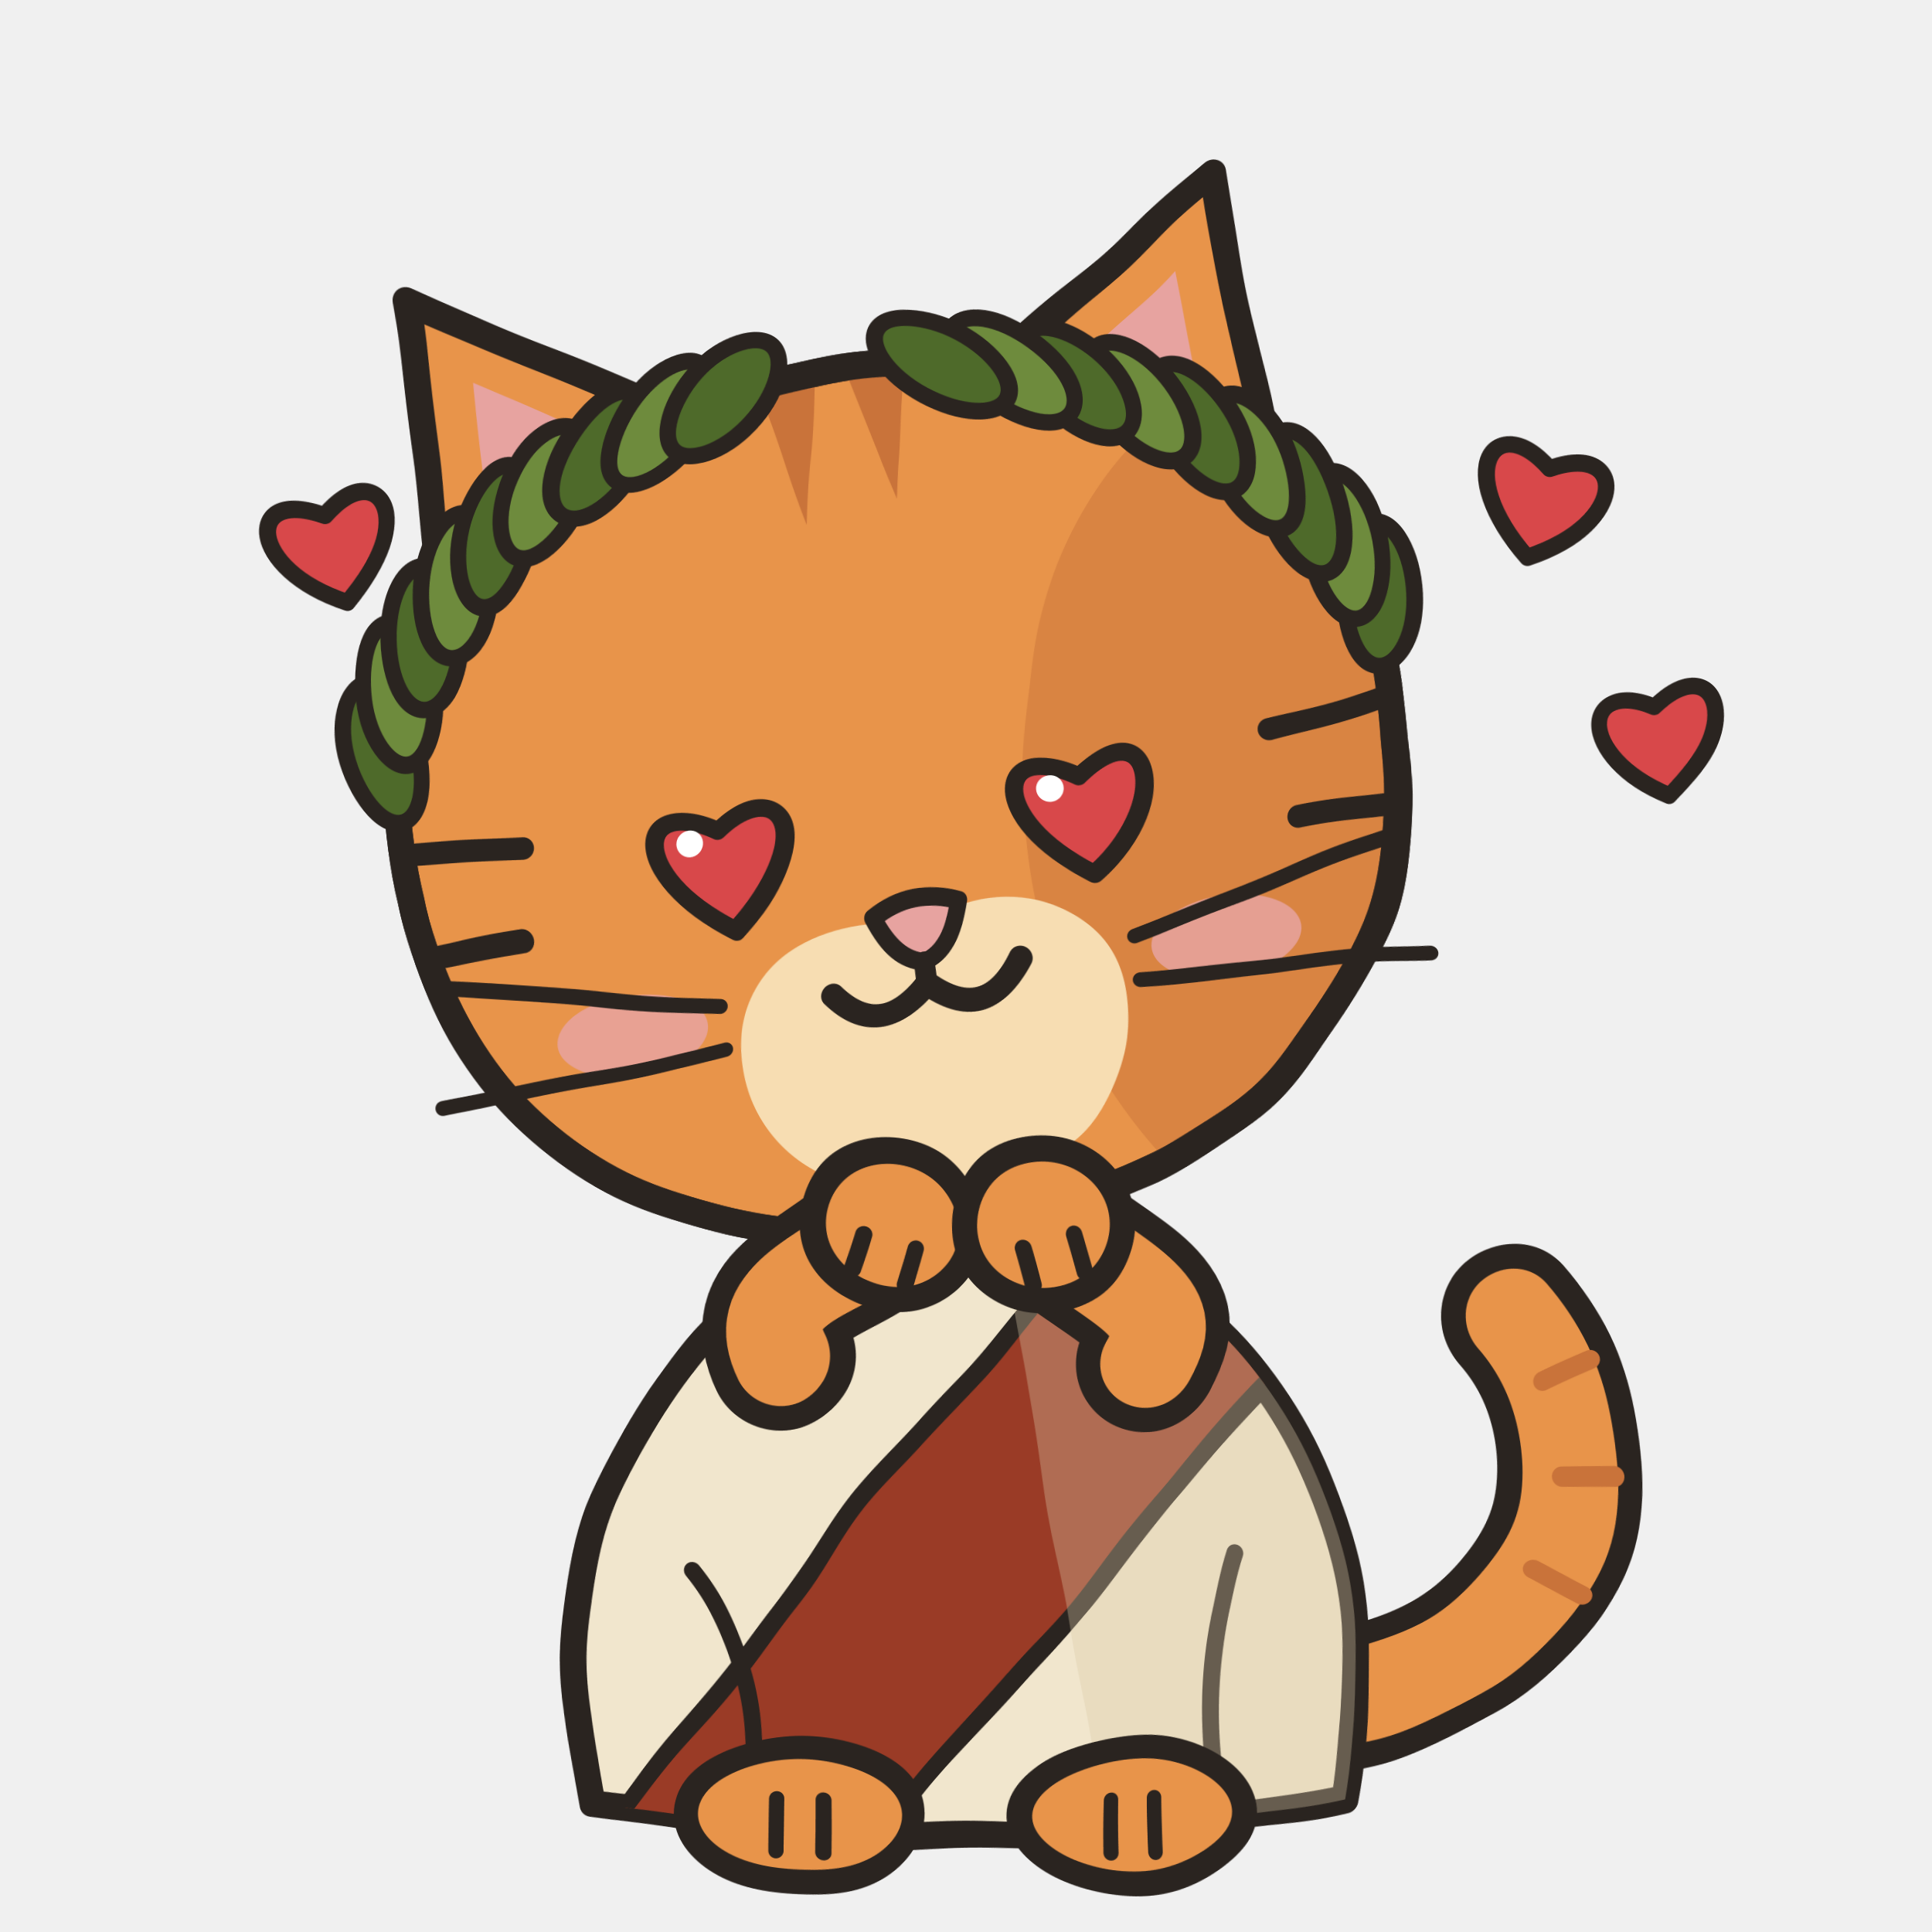
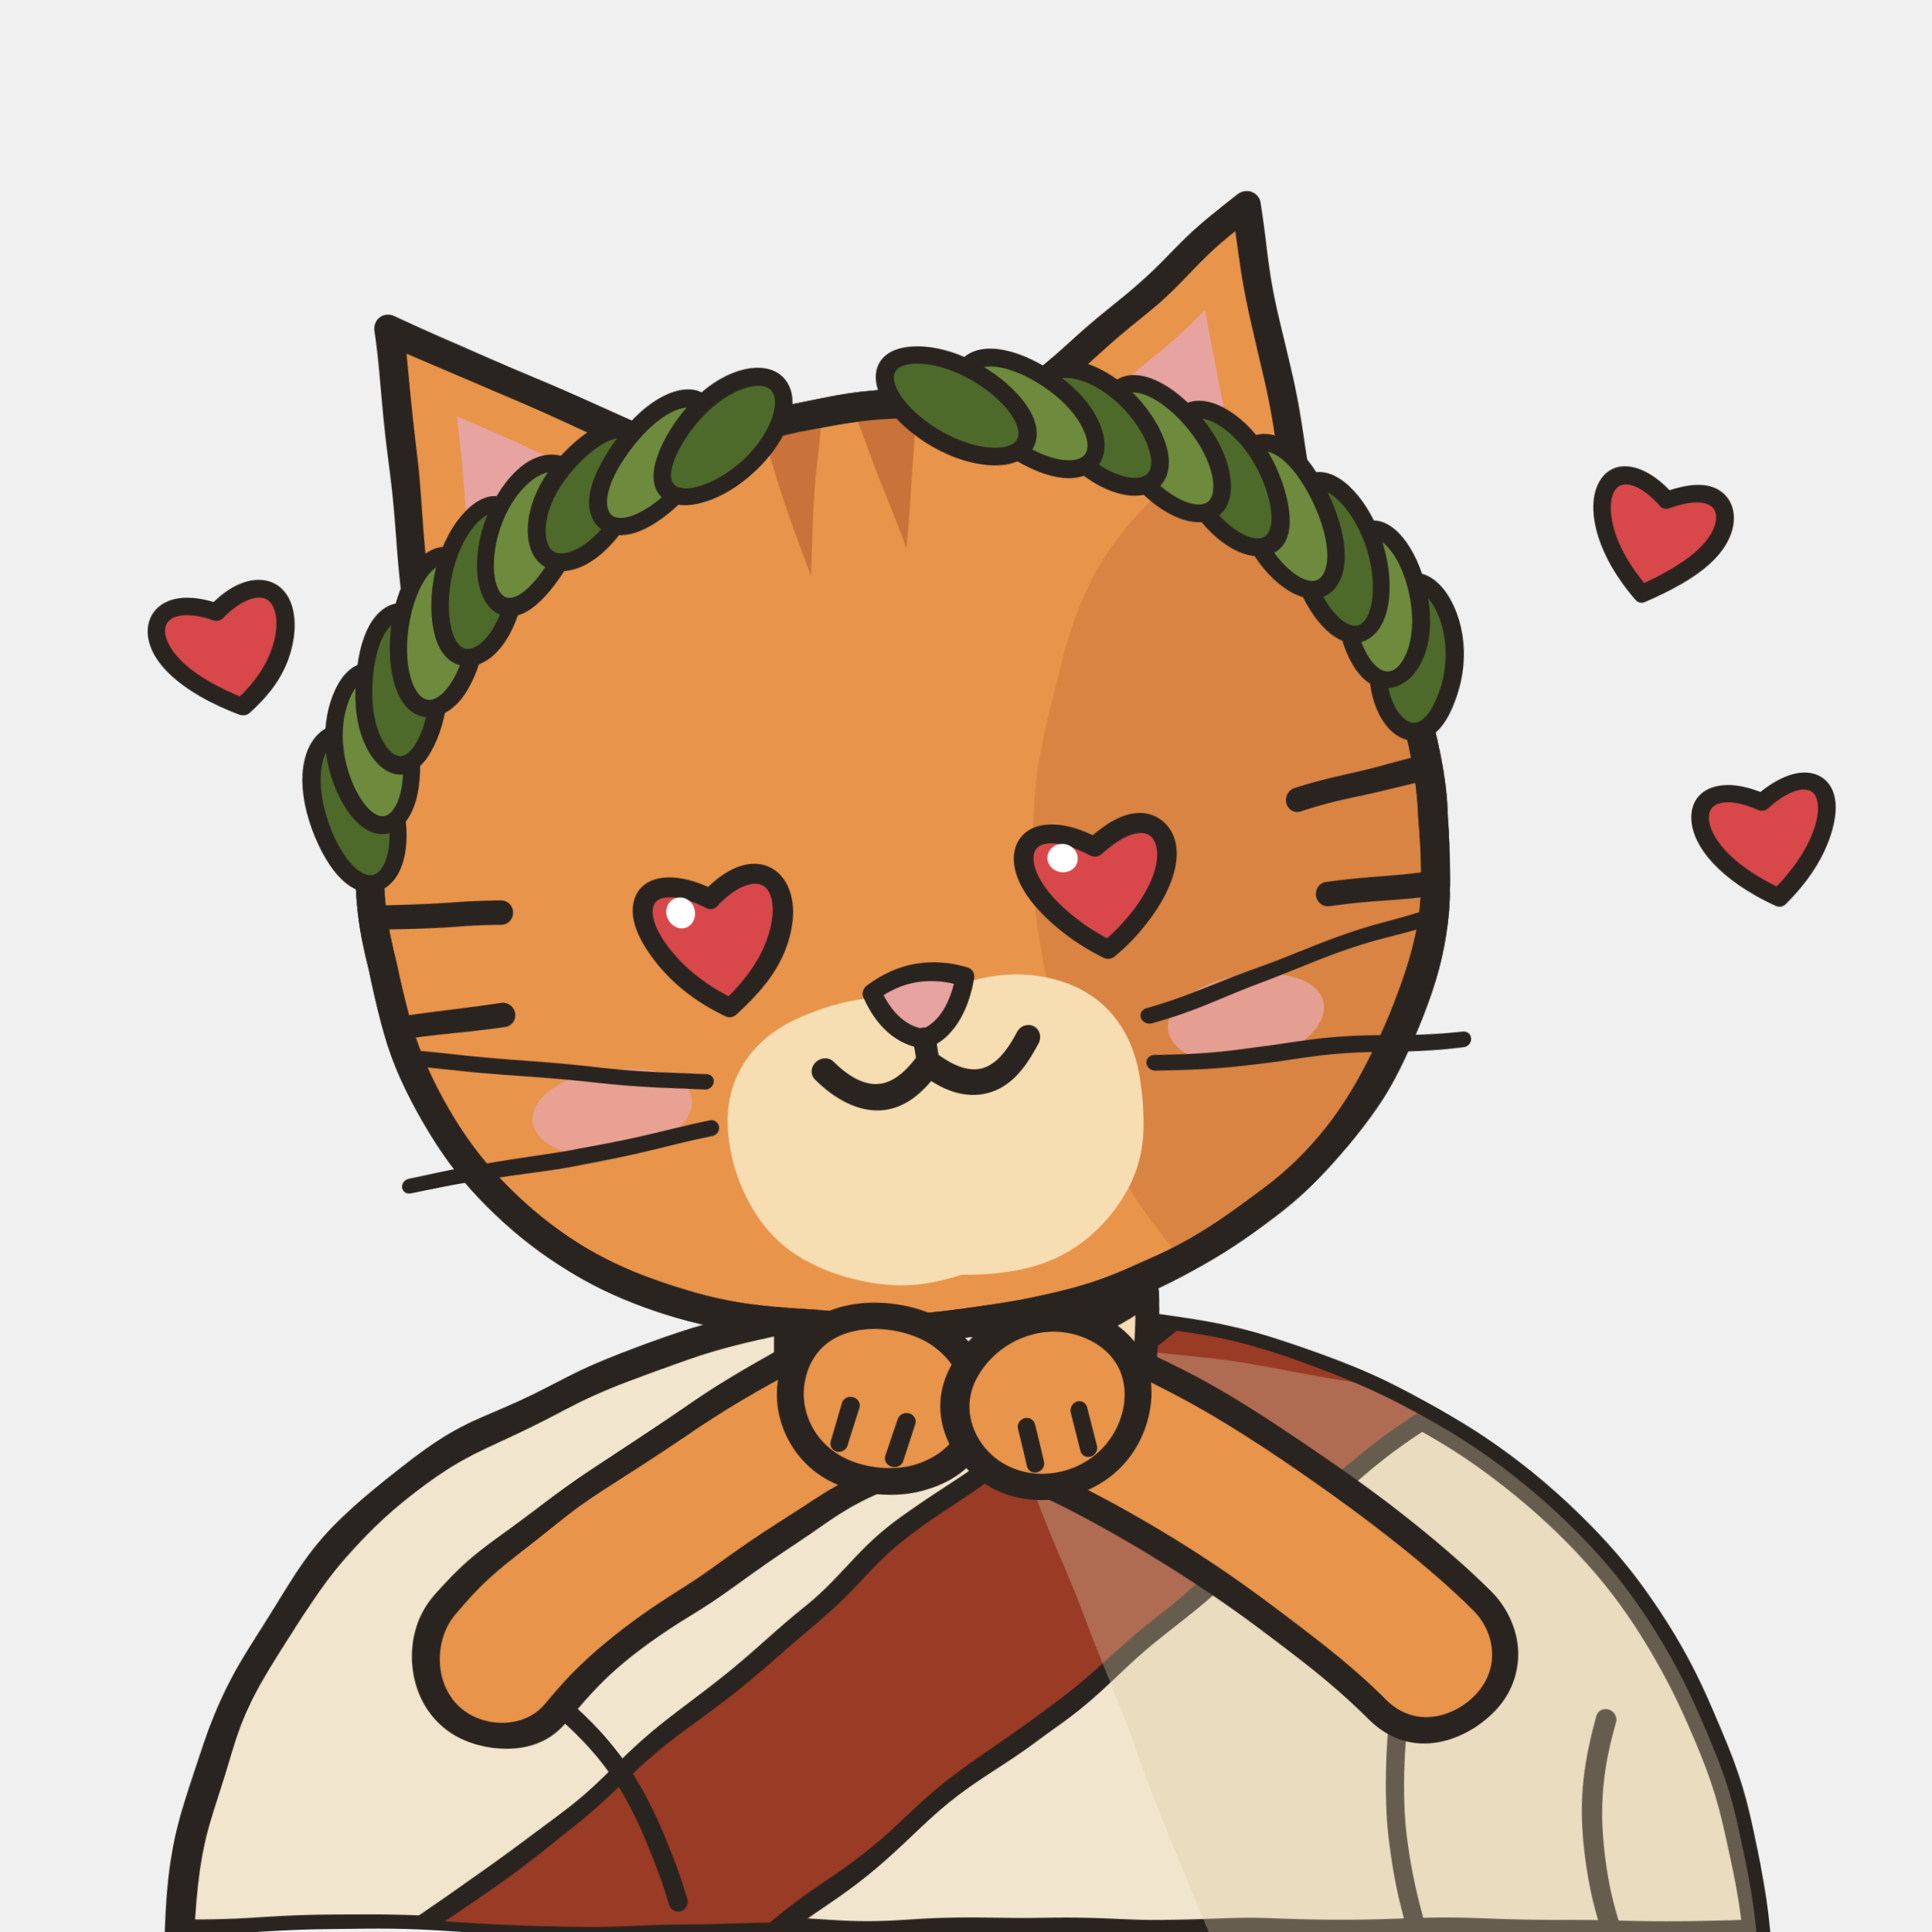
<svg xmlns="http://www.w3.org/2000/svg" viewBox="0 0 240 240" width="240" height="240">
  <defs>
    <filter id="rough" x="-5%" y="-5%" width="110%" height="110%">
      <feTurbulence type="fractalNoise" baseFrequency="0.035" numOctaves="2" seed="7" result="n" />
      <feDisplacementMap in="SourceGraphic" in2="n" scale="2.2" />
    </filter>
    <clipPath id="head">
      <path d="M54,96 C50,56 84,36 120,36 C156,36 190,56 186,96 C184,132 156,150 120,150 C84,150 56,132 54,96 Z" />
    </clipPath>
    <clipPath id="body">
-       <path d="M70,226 C62,190 82,152 120,150 C158,152 178,190 170,226 Q120,236 70,226 Z" />
+       <path d="M22,240 C26,196 58,170 100,164 L140,164 C182,170 214,196 218,240 Z" />
    </clipPath>
  </defs>
  <g filter="url(#rough)">
-     <g transform="translate(7.2 11) scale(0.94)">
-       <path d="M160,214 C204,212 206,178 192,162" fill="none" stroke="#2A2420" stroke-width="19.0" stroke-linecap="round" />
-       <path d="M160,214 C204,212 206,178 192,162" fill="none" stroke="#E8944A" stroke-width="12.5" stroke-linecap="round" />
-       <path d="M201.4,199.1 L195.2,195.9" fill="none" stroke="#C9733A" stroke-width="2.6" stroke-linecap="round" stroke-linejoin="round" />
-       <path d="M205.5,183.2 L198.6,183.3" fill="none" stroke="#C9733A" stroke-width="2.6" stroke-linecap="round" stroke-linejoin="round" />
-       <path d="M202.4,167.9 L196.1,170.7" fill="none" stroke="#C9733A" stroke-width="2.6" stroke-linecap="round" stroke-linejoin="round" />
-       <path d="M70,226 C62,190 82,152 120,150 C158,152 178,190 170,226 Q120,236 70,226 Z" fill="#F1E6CD" stroke="#2A2420" stroke-width="3.6" stroke-linejoin="round" stroke-linecap="round" />
-       <g clip-path="url(#body)">
-         <path d="M140,146 L170,160 L100,240 L64,240 Z" fill="#9A3B26" stroke="#2A2420" stroke-width="2.4" stroke-linejoin="round" stroke-linecap="round" />
-         <path d="M84,196 Q92,206 92,226" fill="none" stroke="#2A2420" stroke-width="2.2" stroke-linecap="round" stroke-linejoin="round" />
-         <path d="M156,194 Q150,210 154,228" fill="none" stroke="#2A2420" stroke-width="2.2" stroke-linecap="round" stroke-linejoin="round" />
-         <path d="M124,150 L180,170 L180,240 L140,240 Z" fill="#D9C9A6" opacity=".35" />
+     <path d="M22,240 C26,196 58,170 100,164 L140,164 C182,170 214,196 218,240 Z" fill="#F1E6CD" stroke="#2A2420" stroke-width="3.6" stroke-linejoin="round" stroke-linecap="round" />
+     <g clip-path="url(#body)">
+       <path d="M150,160 L190,166 L96,240 L52,240 Z" fill="#9A3B26" stroke="#2A2420" stroke-width="2.4" stroke-linejoin="round" stroke-linecap="round" />
+       <path d="M60,206 Q78,214 84,236" fill="none" stroke="#2A2420" stroke-width="2.4" stroke-linecap="round" stroke-linejoin="round" />
+       <path d="M178,200 Q170,218 176,240" fill="none" stroke="#2A2420" stroke-width="2.4" stroke-linecap="round" stroke-linejoin="round" />
+       <path d="M200,214 Q196,228 200,240" fill="none" stroke="#2A2420" stroke-width="2.4" stroke-linecap="round" stroke-linejoin="round" />
+       <path d="M120,164 L220,180 L220,240 L150,240 Z" fill="#D9C9A6" opacity=".35" />
+     </g>
+     <path d="M98,160 Q120,176 142,160 L142,172 Q120,184 98,172 Z" fill="#F7DDB2" stroke="#2A2420" stroke-width="3" stroke-linejoin="round" stroke-linecap="round" />
+     <g transform="translate(0 14) rotate(-8 120 150)">
+       <path d="M64,74 L66,18 L108,44 Z" fill="#E8944A" stroke="#2A2420" stroke-width="3.6" stroke-linejoin="round" stroke-linecap="round" />
+       <path d="M72,64 L73,30 L98,46 Z" fill="#E7A3A0" />
+       <path d="M176,74 L174,18 L132,44 Z" fill="#E8944A" stroke="#2A2420" stroke-width="3.6" stroke-linejoin="round" stroke-linecap="round" />
+       <path d="M168,64 L167,30 L142,46 Z" fill="#E7A3A0" />
+       <path d="M54,96 C50,56 84,36 120,36 C156,36 190,56 186,96 C184,132 156,150 120,150 C84,150 56,132 54,96 Z" fill="#E8944A" stroke="#2A2420" stroke-width="3.6" stroke-linejoin="round" stroke-linecap="round" />
+       <g clip-path="url(#head)">
+         <ellipse cx="170" cy="104" rx="34" ry="56" fill="#C9733A" opacity=".5" />
+         <path d="M110,36 L114,56 L118,36 Z M122,36 L126,54 L130,36 Z" fill="#C9733A" />
+         <path d="M55,90 L70,92" fill="none" stroke="#2A2420" stroke-width="3" stroke-linecap="round" stroke-linejoin="round" />
+         <path d="M55,104 L68,104" fill="none" stroke="#2A2420" stroke-width="3" stroke-linecap="round" stroke-linejoin="round" />
+         <path d="M185,90 L170,92" fill="none" stroke="#2A2420" stroke-width="3" stroke-linecap="round" stroke-linejoin="round" />
+         <path d="M185,104 L172,104" fill="none" stroke="#2A2420" stroke-width="3" stroke-linecap="round" stroke-linejoin="round" />
      </g>
-       <ellipse cx="98" cy="228" rx="15" ry="9" fill="#E8944A" stroke="#2A2420" stroke-width="3.2" stroke-linejoin="round" stroke-linecap="round" />
-       <ellipse cx="142" cy="228" rx="15" ry="9" fill="#E8944A" stroke="#2A2420" stroke-width="3.2" stroke-linejoin="round" stroke-linecap="round" />
-       <path d="M95,226 L95,233" fill="none" stroke="#2A2420" stroke-width="2" stroke-linecap="round" stroke-linejoin="round" />
-       <path d="M101,226 L101,233" fill="none" stroke="#2A2420" stroke-width="2" stroke-linecap="round" stroke-linejoin="round" />
-       <path d="M139,226 L139,233" fill="none" stroke="#2A2420" stroke-width="2" stroke-linecap="round" stroke-linejoin="round" />
-       <path d="M145,226 L145,233" fill="none" stroke="#2A2420" stroke-width="2" stroke-linecap="round" stroke-linejoin="round" />
-       <g transform="translate(0 0) rotate(-9 120 150)">
-         <path d="M64,74 L66,18 L108,44 Z" fill="#E8944A" stroke="#2A2420" stroke-width="3.6" stroke-linejoin="round" stroke-linecap="round" />
-         <path d="M72,64 L73,30 L98,46 Z" fill="#E7A3A0" />
-         <path d="M176,74 L174,18 L132,44 Z" fill="#E8944A" stroke="#2A2420" stroke-width="3.6" stroke-linejoin="round" stroke-linecap="round" />
-         <path d="M168,64 L167,30 L142,46 Z" fill="#E7A3A0" />
-         <path d="M54,96 C50,56 84,36 120,36 C156,36 190,56 186,96 C184,132 156,150 120,150 C84,150 56,132 54,96 Z" fill="#E8944A" stroke="#2A2420" stroke-width="3.6" stroke-linejoin="round" stroke-linecap="round" />
-         <g clip-path="url(#head)">
-           <ellipse cx="170" cy="104" rx="34" ry="56" fill="#C9733A" opacity=".5" />
-           <path d="M110,36 L114,56 L118,36 Z M122,36 L126,54 L130,36 Z" fill="#C9733A" />
-           <path d="M55,90 L70,92" fill="none" stroke="#2A2420" stroke-width="3" stroke-linecap="round" stroke-linejoin="round" />
-           <path d="M55,104 L68,104" fill="none" stroke="#2A2420" stroke-width="3" stroke-linecap="round" stroke-linejoin="round" />
-           <path d="M185,90 L170,92" fill="none" stroke="#2A2420" stroke-width="3" stroke-linecap="round" stroke-linejoin="round" />
-           <path d="M185,104 L172,104" fill="none" stroke="#2A2420" stroke-width="3" stroke-linecap="round" stroke-linejoin="round" />
-         </g>
-         <path d="M54,96 C50,56 84,36 120,36 C156,36 190,56 186,96 C184,132 156,150 120,150 C84,150 56,132 54,96 Z" fill="none" stroke="#2A2420" stroke-width="3.6" stroke-linejoin="round" stroke-linecap="round" />
-         <path d="M94,124 C94,110 108,106 120,110 C132,106 146,110 146,124 C146,140 132,146 120,144 C108,146 94,140 94,124 Z" fill="#F7DDB2" />
-         <ellipse cx="53.4" cy="76.1" rx="9.5" ry="4.8" transform="rotate(263.0 53.4 76.1)" fill="#4E6A2A" stroke="#2A2420" stroke-width="2.2" stroke-linejoin="round" stroke-linecap="round" />
-         <ellipse cx="56.8" cy="69.0" rx="9.5" ry="4.8" transform="rotate(270.5 56.8 69.0)" fill="#6E8B3D" stroke="#2A2420" stroke-width="2.2" stroke-linejoin="round" stroke-linecap="round" />
-         <ellipse cx="61.3" cy="62.4" rx="9.5" ry="4.8" transform="rotate(278.0 61.3 62.4)" fill="#4E6A2A" stroke="#2A2420" stroke-width="2.2" stroke-linejoin="round" stroke-linecap="round" />
-         <ellipse cx="66.8" cy="56.3" rx="9.5" ry="4.8" transform="rotate(285.5 66.8 56.3)" fill="#6E8B3D" stroke="#2A2420" stroke-width="2.2" stroke-linejoin="round" stroke-linecap="round" />
-         <ellipse cx="73.2" cy="50.9" rx="9.5" ry="4.8" transform="rotate(293.0 73.2 50.9)" fill="#4E6A2A" stroke="#2A2420" stroke-width="2.2" stroke-linejoin="round" stroke-linecap="round" />
-         <ellipse cx="80.4" cy="46.2" rx="9.5" ry="4.8" transform="rotate(300.5 80.4 46.2)" fill="#6E8B3D" stroke="#2A2420" stroke-width="2.2" stroke-linejoin="round" stroke-linecap="round" />
-         <ellipse cx="88.2" cy="42.3" rx="9.5" ry="4.8" transform="rotate(308.0 88.2 42.3)" fill="#4E6A2A" stroke="#2A2420" stroke-width="2.2" stroke-linejoin="round" stroke-linecap="round" />
-         <ellipse cx="96.6" cy="39.3" rx="9.5" ry="4.8" transform="rotate(315.5 96.6 39.3)" fill="#6E8B3D" stroke="#2A2420" stroke-width="2.2" stroke-linejoin="round" stroke-linecap="round" />
-         <ellipse cx="105.4" cy="37.3" rx="9.5" ry="4.8" transform="rotate(323.0 105.4 37.3)" fill="#4E6A2A" stroke="#2A2420" stroke-width="2.2" stroke-linejoin="round" stroke-linecap="round" />
-         <ellipse cx="186.6" cy="76.1" rx="9.5" ry="4.8" transform="rotate(457.0 186.6 76.1)" fill="#4E6A2A" stroke="#2A2420" stroke-width="2.2" stroke-linejoin="round" stroke-linecap="round" />
-         <ellipse cx="183.2" cy="69.0" rx="9.5" ry="4.8" transform="rotate(449.5 183.2 69.0)" fill="#6E8B3D" stroke="#2A2420" stroke-width="2.2" stroke-linejoin="round" stroke-linecap="round" />
-         <ellipse cx="178.7" cy="62.4" rx="9.5" ry="4.8" transform="rotate(442.0 178.7 62.4)" fill="#4E6A2A" stroke="#2A2420" stroke-width="2.2" stroke-linejoin="round" stroke-linecap="round" />
-         <ellipse cx="173.2" cy="56.3" rx="9.5" ry="4.8" transform="rotate(434.5 173.2 56.3)" fill="#6E8B3D" stroke="#2A2420" stroke-width="2.2" stroke-linejoin="round" stroke-linecap="round" />
-         <ellipse cx="166.8" cy="50.9" rx="9.5" ry="4.8" transform="rotate(427.0 166.8 50.9)" fill="#4E6A2A" stroke="#2A2420" stroke-width="2.2" stroke-linejoin="round" stroke-linecap="round" />
-         <ellipse cx="159.6" cy="46.2" rx="9.5" ry="4.8" transform="rotate(419.5 159.6 46.2)" fill="#6E8B3D" stroke="#2A2420" stroke-width="2.2" stroke-linejoin="round" stroke-linecap="round" />
-         <ellipse cx="151.8" cy="42.3" rx="9.5" ry="4.8" transform="rotate(412.0 151.8 42.3)" fill="#4E6A2A" stroke="#2A2420" stroke-width="2.2" stroke-linejoin="round" stroke-linecap="round" />
-         <ellipse cx="143.4" cy="39.3" rx="9.5" ry="4.8" transform="rotate(404.5 143.4 39.3)" fill="#6E8B3D" stroke="#2A2420" stroke-width="2.2" stroke-linejoin="round" stroke-linecap="round" />
-         <ellipse cx="134.6" cy="37.3" rx="9.5" ry="4.8" transform="rotate(397.0 134.6 37.3)" fill="#4E6A2A" stroke="#2A2420" stroke-width="2.2" stroke-linejoin="round" stroke-linecap="round" />
-         <path d="M96,107 C83,98 86,87 96,94 C106,87 109,98 96,107 Z" fill="#D8484A" stroke="#2A2420" stroke-width="2.4" stroke-linejoin="round" stroke-linecap="round" />
-         <circle cx="92" cy="95" r="1.8" fill="#fff" />
-         <path d="M144,107 C131,98 134,87 144,94 C154,87 157,98 144,107 Z" fill="#D8484A" stroke="#2A2420" stroke-width="2.4" stroke-linejoin="round" stroke-linecap="round" />
-         <circle cx="140" cy="95" r="1.8" fill="#fff" />
-         <ellipse cx="80" cy="118" rx="10" ry="5.5" fill="#E7A3A0" opacity=".85" />
-         <ellipse cx="160" cy="118" rx="10" ry="5.5" fill="#E7A3A0" opacity=".85" />
-         <path d="M114,108 Q120,105 126,108 Q124,114 120,115 Q116,114 114,108 Z" fill="#E7A3A0" stroke="#2A2420" stroke-width="2.4" stroke-linejoin="round" stroke-linecap="round" />
-         <path d="M120,115 L120,118" fill="none" stroke="#2A2420" stroke-width="2.8" stroke-linecap="round" stroke-linejoin="round" />
-         <path d="M107,117 Q113,125 120,118 Q127,125 133,117" fill="none" stroke="#2A2420" stroke-width="3.2" stroke-linecap="round" stroke-linejoin="round" />
-         <path d="M92,116 L56,108" fill="none" stroke="#2A2420" stroke-width="2" stroke-linecap="round" stroke-linejoin="round" />
-         <path d="M92,122 L54,124" fill="none" stroke="#2A2420" stroke-width="2" stroke-linecap="round" stroke-linejoin="round" />
-         <path d="M148,116 L184,108" fill="none" stroke="#2A2420" stroke-width="2" stroke-linecap="round" stroke-linejoin="round" />
-         <path d="M148,122 L186,124" fill="none" stroke="#2A2420" stroke-width="2" stroke-linecap="round" stroke-linejoin="round" />
-       </g>
-       <path d="M96,168 C92,160 100,158 110,150" fill="none" stroke="#2A2420" stroke-width="19.5" stroke-linecap="round" />
-       <path d="M96,168 C92,160 100,158 110,150" fill="none" stroke="#E8944A" stroke-width="13" stroke-linecap="round" />
-       <g transform="rotate(15 110 150)">
-         <ellipse cx="110" cy="150" rx="10.5" ry="9.66" fill="#E8944A" stroke="#2A2420" stroke-width="3.4" stroke-linejoin="round" stroke-linecap="round" />
-         <path d="M106.5,152 L106.5,157" fill="none" stroke="#2A2420" stroke-width="2.2" stroke-linecap="round" stroke-linejoin="round" />
-         <path d="M113.5,152 L113.5,157" fill="none" stroke="#2A2420" stroke-width="2.2" stroke-linecap="round" stroke-linejoin="round" />
-       </g>
-       <path d="M144,168 C148,160 140,158 130,150" fill="none" stroke="#2A2420" stroke-width="19.5" stroke-linecap="round" />
-       <path d="M144,168 C148,160 140,158 130,150" fill="none" stroke="#E8944A" stroke-width="13" stroke-linecap="round" />
-       <g transform="rotate(-15 130 150)">
-         <ellipse cx="130" cy="150" rx="10.5" ry="9.66" fill="#E8944A" stroke="#2A2420" stroke-width="3.4" stroke-linejoin="round" stroke-linecap="round" />
-         <path d="M126.5,152 L126.5,157" fill="none" stroke="#2A2420" stroke-width="2.2" stroke-linecap="round" stroke-linejoin="round" />
-         <path d="M133.5,152 L133.5,157" fill="none" stroke="#2A2420" stroke-width="2.2" stroke-linecap="round" stroke-linejoin="round" />
-       </g>
-       <g transform="rotate(15 196 54) scale(1)" transform-origin="196 54">
-         <path d="M196,62 C184,54 187,44 196,50 C205,44 208,54 196,62 Z" fill="#D8484A" stroke="#2A2420" stroke-width="2.2" stroke-linejoin="round" stroke-linecap="round" />
-       </g>
-       <g transform="rotate(-10 212 86) scale(1)" transform-origin="212 86">
-         <path d="M212,94 C200,86 203,76 212,82 C221,76 224,86 212,94 Z" fill="#D8484A" stroke="#2A2420" stroke-width="2.2" stroke-linejoin="round" stroke-linecap="round" />
-       </g>
-       <g transform="rotate(-15 36 60) scale(1)" transform-origin="36 60">
-         <path d="M36,68 C24,60 27,50 36,56 C45,50 48,60 36,68 Z" fill="#D8484A" stroke="#2A2420" stroke-width="2.2" stroke-linejoin="round" stroke-linecap="round" />
-       </g>
+       <path d="M54,96 C50,56 84,36 120,36 C156,36 190,56 186,96 C184,132 156,150 120,150 C84,150 56,132 54,96 Z" fill="none" stroke="#2A2420" stroke-width="3.6" stroke-linejoin="round" stroke-linecap="round" />
+       <path d="M94,124 C94,110 108,106 120,110 C132,106 146,110 146,124 C146,140 132,146 120,144 C108,146 94,140 94,124 Z" fill="#F7DDB2" />
+       <ellipse cx="53.4" cy="76.1" rx="9.5" ry="4.8" transform="rotate(263.0 53.4 76.1)" fill="#4E6A2A" stroke="#2A2420" stroke-width="2.2" stroke-linejoin="round" stroke-linecap="round" />
+       <ellipse cx="56.8" cy="69.0" rx="9.5" ry="4.8" transform="rotate(270.5 56.8 69.0)" fill="#6E8B3D" stroke="#2A2420" stroke-width="2.2" stroke-linejoin="round" stroke-linecap="round" />
+       <ellipse cx="61.3" cy="62.4" rx="9.5" ry="4.8" transform="rotate(278.0 61.3 62.4)" fill="#4E6A2A" stroke="#2A2420" stroke-width="2.2" stroke-linejoin="round" stroke-linecap="round" />
+       <ellipse cx="66.8" cy="56.3" rx="9.5" ry="4.8" transform="rotate(285.5 66.8 56.3)" fill="#6E8B3D" stroke="#2A2420" stroke-width="2.2" stroke-linejoin="round" stroke-linecap="round" />
+       <ellipse cx="73.2" cy="50.9" rx="9.5" ry="4.8" transform="rotate(293.0 73.2 50.9)" fill="#4E6A2A" stroke="#2A2420" stroke-width="2.2" stroke-linejoin="round" stroke-linecap="round" />
+       <ellipse cx="80.4" cy="46.2" rx="9.5" ry="4.8" transform="rotate(300.5 80.4 46.2)" fill="#6E8B3D" stroke="#2A2420" stroke-width="2.2" stroke-linejoin="round" stroke-linecap="round" />
+       <ellipse cx="88.2" cy="42.3" rx="9.5" ry="4.8" transform="rotate(308.0 88.2 42.3)" fill="#4E6A2A" stroke="#2A2420" stroke-width="2.2" stroke-linejoin="round" stroke-linecap="round" />
+       <ellipse cx="96.6" cy="39.3" rx="9.5" ry="4.8" transform="rotate(315.5 96.6 39.3)" fill="#6E8B3D" stroke="#2A2420" stroke-width="2.2" stroke-linejoin="round" stroke-linecap="round" />
+       <ellipse cx="105.4" cy="37.3" rx="9.5" ry="4.8" transform="rotate(323.0 105.4 37.3)" fill="#4E6A2A" stroke="#2A2420" stroke-width="2.2" stroke-linejoin="round" stroke-linecap="round" />
+       <ellipse cx="186.6" cy="76.1" rx="9.5" ry="4.8" transform="rotate(457.0 186.6 76.1)" fill="#4E6A2A" stroke="#2A2420" stroke-width="2.2" stroke-linejoin="round" stroke-linecap="round" />
+       <ellipse cx="183.2" cy="69.0" rx="9.5" ry="4.8" transform="rotate(449.5 183.2 69.0)" fill="#6E8B3D" stroke="#2A2420" stroke-width="2.2" stroke-linejoin="round" stroke-linecap="round" />
+       <ellipse cx="178.7" cy="62.4" rx="9.5" ry="4.8" transform="rotate(442.0 178.7 62.4)" fill="#4E6A2A" stroke="#2A2420" stroke-width="2.2" stroke-linejoin="round" stroke-linecap="round" />
+       <ellipse cx="173.2" cy="56.3" rx="9.5" ry="4.8" transform="rotate(434.5 173.2 56.3)" fill="#6E8B3D" stroke="#2A2420" stroke-width="2.2" stroke-linejoin="round" stroke-linecap="round" />
+       <ellipse cx="166.8" cy="50.9" rx="9.5" ry="4.8" transform="rotate(427.0 166.8 50.9)" fill="#4E6A2A" stroke="#2A2420" stroke-width="2.2" stroke-linejoin="round" stroke-linecap="round" />
+       <ellipse cx="159.6" cy="46.2" rx="9.5" ry="4.8" transform="rotate(419.5 159.6 46.2)" fill="#6E8B3D" stroke="#2A2420" stroke-width="2.2" stroke-linejoin="round" stroke-linecap="round" />
+       <ellipse cx="151.8" cy="42.3" rx="9.5" ry="4.8" transform="rotate(412.0 151.8 42.3)" fill="#4E6A2A" stroke="#2A2420" stroke-width="2.2" stroke-linejoin="round" stroke-linecap="round" />
+       <ellipse cx="143.4" cy="39.3" rx="9.5" ry="4.8" transform="rotate(404.5 143.4 39.3)" fill="#6E8B3D" stroke="#2A2420" stroke-width="2.2" stroke-linejoin="round" stroke-linecap="round" />
+       <ellipse cx="134.6" cy="37.3" rx="9.5" ry="4.8" transform="rotate(397.0 134.6 37.3)" fill="#4E6A2A" stroke="#2A2420" stroke-width="2.2" stroke-linejoin="round" stroke-linecap="round" />
+       <path d="M96,107 C83,98 86,87 96,94 C106,87 109,98 96,107 Z" fill="#D8484A" stroke="#2A2420" stroke-width="2.4" stroke-linejoin="round" stroke-linecap="round" />
+       <circle cx="92" cy="95" r="1.8" fill="#fff" />
+       <path d="M144,107 C131,98 134,87 144,94 C154,87 157,98 144,107 Z" fill="#D8484A" stroke="#2A2420" stroke-width="2.4" stroke-linejoin="round" stroke-linecap="round" />
+       <circle cx="140" cy="95" r="1.8" fill="#fff" />
+       <ellipse cx="80" cy="118" rx="10" ry="5.5" fill="#E7A3A0" opacity=".85" />
+       <ellipse cx="160" cy="118" rx="10" ry="5.5" fill="#E7A3A0" opacity=".85" />
+       <path d="M114,108 Q120,105 126,108 Q124,114 120,115 Q116,114 114,108 Z" fill="#E7A3A0" stroke="#2A2420" stroke-width="2.4" stroke-linejoin="round" stroke-linecap="round" />
+       <path d="M120,115 L120,118" fill="none" stroke="#2A2420" stroke-width="2.8" stroke-linecap="round" stroke-linejoin="round" />
+       <path d="M107,117 Q113,125 120,118 Q127,125 133,117" fill="none" stroke="#2A2420" stroke-width="3.2" stroke-linecap="round" stroke-linejoin="round" />
+       <path d="M92,116 L56,108" fill="none" stroke="#2A2420" stroke-width="2" stroke-linecap="round" stroke-linejoin="round" />
+       <path d="M92,122 L54,124" fill="none" stroke="#2A2420" stroke-width="2" stroke-linecap="round" stroke-linejoin="round" />
+       <path d="M148,116 L184,108" fill="none" stroke="#2A2420" stroke-width="2" stroke-linecap="round" stroke-linejoin="round" />
+       <path d="M148,122 L186,124" fill="none" stroke="#2A2420" stroke-width="2" stroke-linecap="round" stroke-linejoin="round" />
+     </g>
+     <path d="M62,206 C72,196 92,182 110,174" fill="none" stroke="#2A2420" stroke-width="22.0" stroke-linecap="round" />
+     <path d="M62,206 C72,196 92,182 110,174" fill="none" stroke="#E8944A" stroke-width="15.5" stroke-linecap="round" />
+     <g transform="rotate(15 110 174)">
+       <ellipse cx="110" cy="174" rx="11.5" ry="10.58" fill="#E8944A" stroke="#2A2420" stroke-width="3.4" stroke-linejoin="round" stroke-linecap="round" />
+       <path d="M106.5,176 L106.5,181" fill="none" stroke="#2A2420" stroke-width="2.2" stroke-linecap="round" stroke-linejoin="round" />
+       <path d="M113.5,176 L113.5,181" fill="none" stroke="#2A2420" stroke-width="2.2" stroke-linecap="round" stroke-linejoin="round" />
+     </g>
+     <path d="M178,206 C168,196 148,182 130,174" fill="none" stroke="#2A2420" stroke-width="22.0" stroke-linecap="round" />
+     <path d="M178,206 C168,196 148,182 130,174" fill="none" stroke="#E8944A" stroke-width="15.5" stroke-linecap="round" />
+     <g transform="rotate(-15 130 174)">
+       <ellipse cx="130" cy="174" rx="11.5" ry="10.58" fill="#E8944A" stroke="#2A2420" stroke-width="3.4" stroke-linejoin="round" stroke-linecap="round" />
+       <path d="M126.5,176 L126.5,181" fill="none" stroke="#2A2420" stroke-width="2.2" stroke-linecap="round" stroke-linejoin="round" />
+       <path d="M133.5,176 L133.5,181" fill="none" stroke="#2A2420" stroke-width="2.2" stroke-linecap="round" stroke-linejoin="round" />
+     </g>
+     <g transform="rotate(15 206 66) scale(1)" transform-origin="206 66">
+       <path d="M206,74 C194,66 197,56 206,62 C215,56 218,66 206,74 Z" fill="#D8484A" stroke="#2A2420" stroke-width="2.2" stroke-linejoin="round" stroke-linecap="round" />
+     </g>
+     <g transform="rotate(-10 220 104) scale(1)" transform-origin="220 104">
+       <path d="M220,112 C208,104 211,94 220,100 C229,94 232,104 220,112 Z" fill="#D8484A" stroke="#2A2420" stroke-width="2.2" stroke-linejoin="round" stroke-linecap="round" />
+     </g>
+     <g transform="rotate(-15 28 80) scale(1)" transform-origin="28 80">
+       <path d="M28,88 C16,80 19,70 28,76 C37,70 40,80 28,88 Z" fill="#D8484A" stroke="#2A2420" stroke-width="2.2" stroke-linejoin="round" stroke-linecap="round" />
    </g>
  </g>
</svg>
